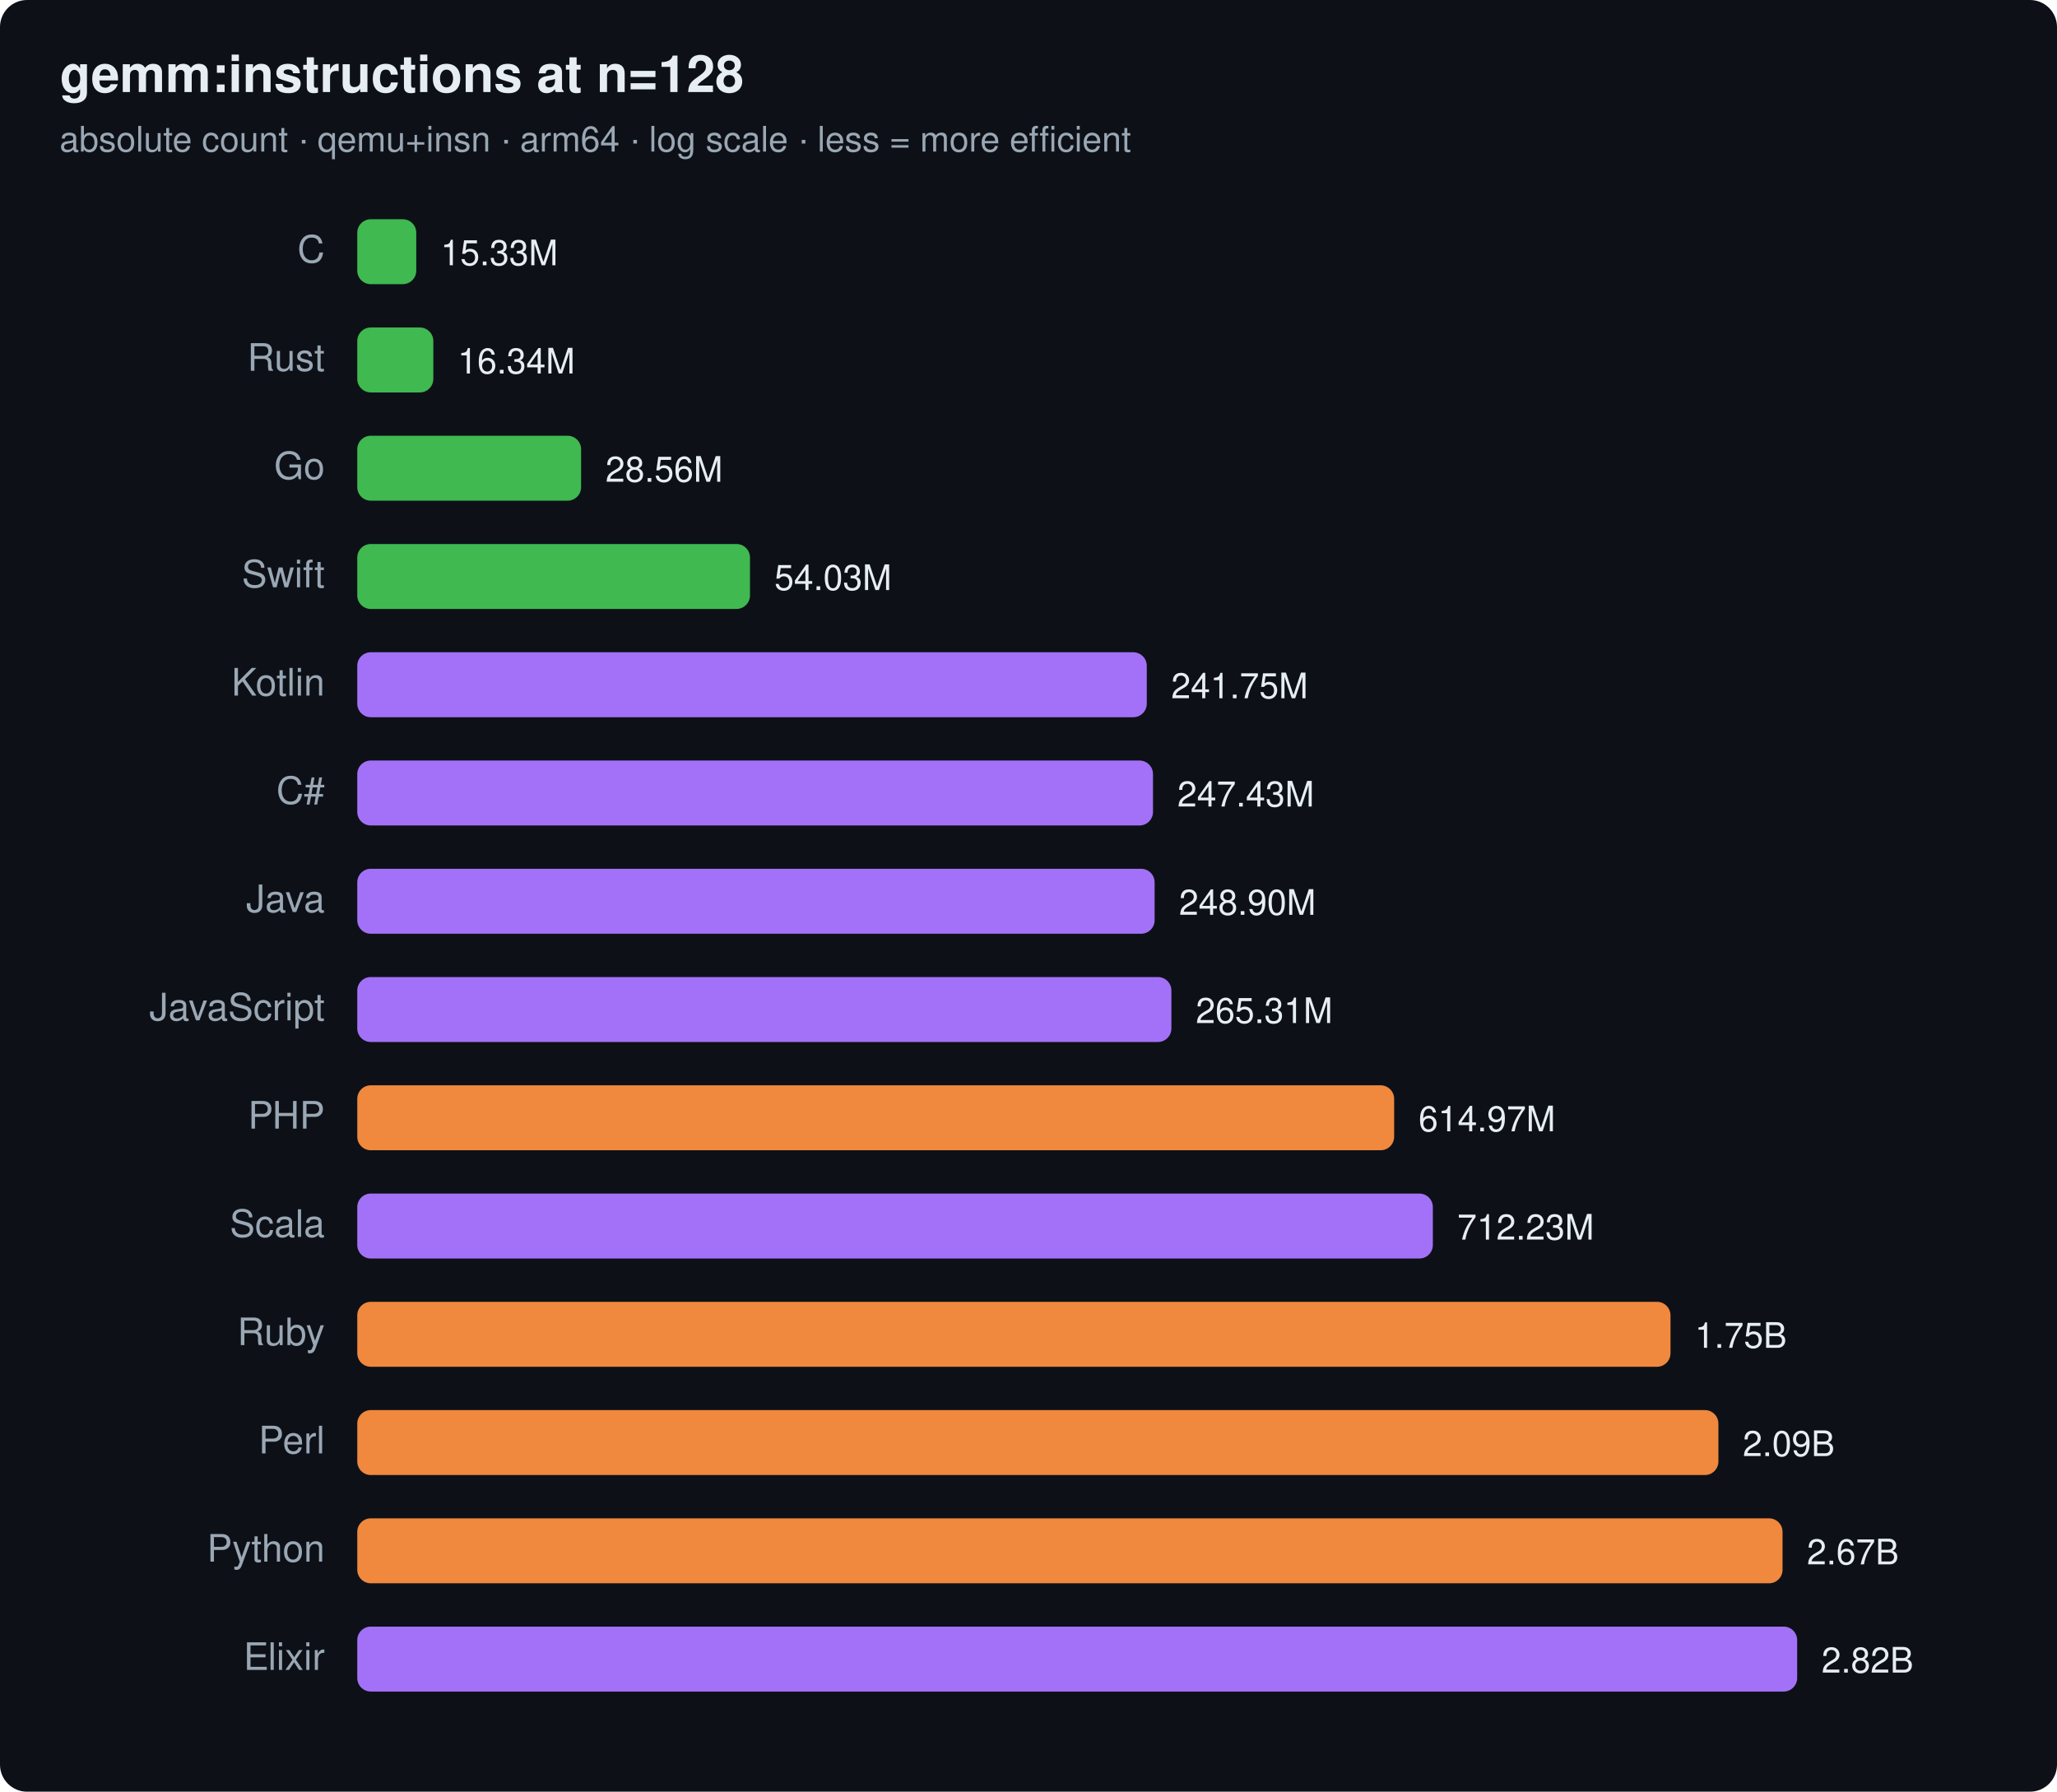
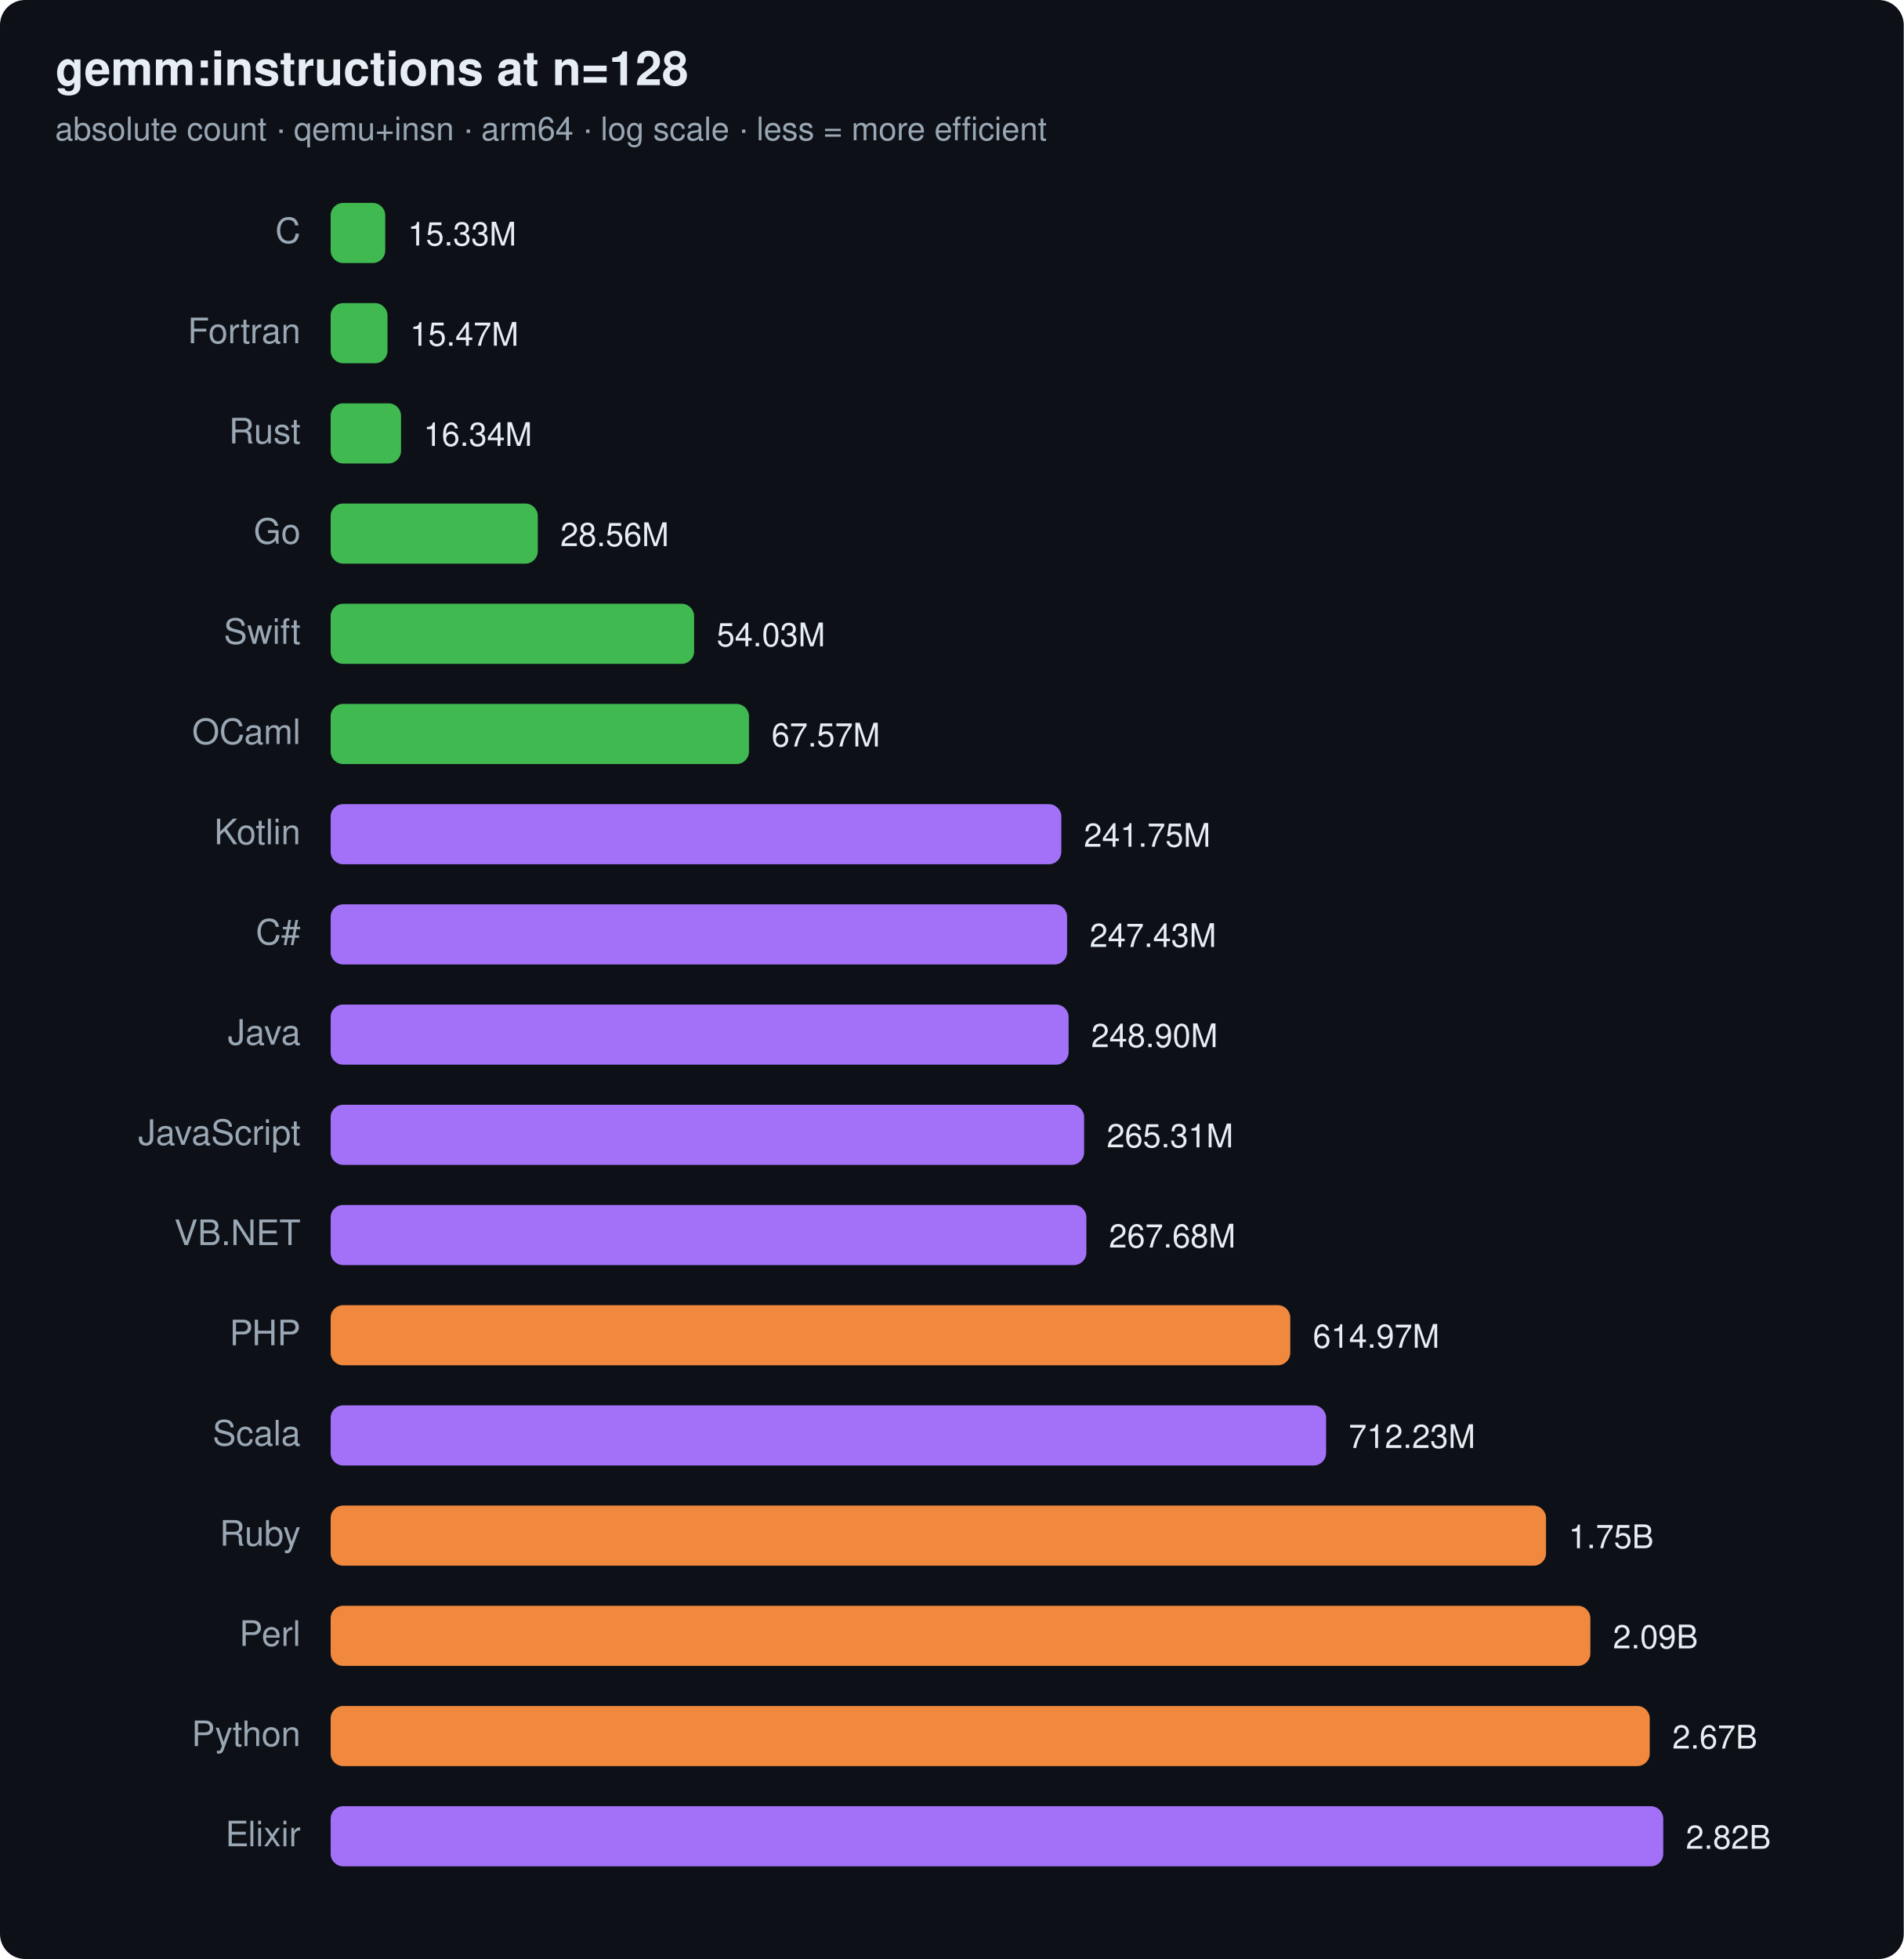
- <svg xmlns="http://www.w3.org/2000/svg" width="760" height="662" viewBox="0 0 760 662" font-family="ui-sans-serif,system-ui,Segoe UI,Helvetica,Arial">
-   <rect width="760" height="662" rx="10" fill="#0d1117" />
+ <svg xmlns="http://www.w3.org/2000/svg" width="760" height="782" viewBox="0 0 760 782" font-family="ui-sans-serif,system-ui,Segoe UI,Helvetica,Arial">
+   <rect width="760" height="782" rx="10" fill="#0d1117" />
  <text x="22" y="34" font-size="19" font-weight="700" fill="#e6edf3">gemm:instructions at n=128</text>
  <text x="22" y="56" font-size="13" fill="#9aa7b4">absolute count · qemu+insn · arm64 · log scale · less = more efficient</text>
  <text x="120" y="97" text-anchor="end" font-size="14" fill="#9aa7b4">C</text>
  <rect x="132" y="81" width="21.8" height="24" rx="5" fill="#3fb950" />
  <text x="162.8" y="98" font-size="13" fill="#e6edf3">15.33M</text>
-   <text x="120" y="137" text-anchor="end" font-size="14" fill="#9aa7b4">Rust</text>
-   <rect x="132" y="121" width="28.1" height="24" rx="5" fill="#3fb950" />
-   <text x="169.1" y="138" font-size="13" fill="#e6edf3">16.34M</text>
-   <text x="120" y="177" text-anchor="end" font-size="14" fill="#9aa7b4">Go</text>
-   <rect x="132" y="161" width="82.7" height="24" rx="5" fill="#3fb950" />
-   <text x="223.7" y="178" font-size="13" fill="#e6edf3">28.56M</text>
-   <text x="120" y="217" text-anchor="end" font-size="14" fill="#9aa7b4">Swift</text>
-   <rect x="132" y="201" width="145.1" height="24" rx="5" fill="#3fb950" />
-   <text x="286.1" y="218" font-size="13" fill="#e6edf3">54.03M</text>
-   <text x="120" y="257" text-anchor="end" font-size="14" fill="#9aa7b4">Kotlin</text>
-   <rect x="132" y="241" width="291.7" height="24" rx="5" fill="#a371f7" />
-   <text x="432.7" y="258" font-size="13" fill="#e6edf3">241.75M</text>
-   <text x="120" y="297" text-anchor="end" font-size="14" fill="#9aa7b4">C#</text>
-   <rect x="132" y="281" width="294.0" height="24" rx="5" fill="#a371f7" />
-   <text x="435.0" y="298" font-size="13" fill="#e6edf3">247.43M</text>
-   <text x="120" y="337" text-anchor="end" font-size="14" fill="#9aa7b4">Java</text>
-   <rect x="132" y="321" width="294.6" height="24" rx="5" fill="#a371f7" />
-   <text x="435.6" y="338" font-size="13" fill="#e6edf3">248.90M</text>
-   <text x="120" y="377" text-anchor="end" font-size="14" fill="#9aa7b4">JavaScript</text>
-   <rect x="132" y="361" width="300.8" height="24" rx="5" fill="#a371f7" />
-   <text x="441.8" y="378" font-size="13" fill="#e6edf3">265.31M</text>
-   <text x="120" y="417" text-anchor="end" font-size="14" fill="#9aa7b4">PHP</text>
-   <rect x="132" y="401" width="383.1" height="24" rx="5" fill="#f0883e" />
-   <text x="524.1" y="418" font-size="13" fill="#e6edf3">614.97M</text>
-   <text x="120" y="457" text-anchor="end" font-size="14" fill="#9aa7b4">Scala</text>
-   <rect x="132" y="441" width="397.4" height="24" rx="5" fill="#a371f7" />
-   <text x="538.4" y="458" font-size="13" fill="#e6edf3">712.23M</text>
-   <text x="120" y="497" text-anchor="end" font-size="14" fill="#9aa7b4">Ruby</text>
-   <rect x="132" y="481" width="485.2" height="24" rx="5" fill="#f0883e" />
-   <text x="626.2" y="498" font-size="13" fill="#e6edf3">1.75B</text>
-   <text x="120" y="537" text-anchor="end" font-size="14" fill="#9aa7b4">Perl</text>
-   <rect x="132" y="521" width="502.9" height="24" rx="5" fill="#f0883e" />
-   <text x="643.9" y="538" font-size="13" fill="#e6edf3">2.09B</text>
-   <text x="120" y="577" text-anchor="end" font-size="14" fill="#9aa7b4">Python</text>
-   <rect x="132" y="561" width="526.6" height="24" rx="5" fill="#f0883e" />
-   <text x="667.6" y="578" font-size="13" fill="#e6edf3">2.67B</text>
-   <text x="120" y="617" text-anchor="end" font-size="14" fill="#9aa7b4">Elixir</text>
-   <rect x="132" y="601" width="532.0" height="24" rx="5" fill="#a371f7" />
-   <text x="673.0" y="618" font-size="13" fill="#e6edf3">2.82B</text>
+   <text x="120" y="137" text-anchor="end" font-size="14" fill="#9aa7b4">Fortran</text>
+   <rect x="132" y="121" width="22.7" height="24" rx="5" fill="#3fb950" />
+   <text x="163.7" y="138" font-size="13" fill="#e6edf3">15.47M</text>
+   <text x="120" y="177" text-anchor="end" font-size="14" fill="#9aa7b4">Rust</text>
+   <rect x="132" y="161" width="28.1" height="24" rx="5" fill="#3fb950" />
+   <text x="169.1" y="178" font-size="13" fill="#e6edf3">16.34M</text>
+   <text x="120" y="217" text-anchor="end" font-size="14" fill="#9aa7b4">Go</text>
+   <rect x="132" y="201" width="82.7" height="24" rx="5" fill="#3fb950" />
+   <text x="223.7" y="218" font-size="13" fill="#e6edf3">28.56M</text>
+   <text x="120" y="257" text-anchor="end" font-size="14" fill="#9aa7b4">Swift</text>
+   <rect x="132" y="241" width="145.1" height="24" rx="5" fill="#3fb950" />
+   <text x="286.1" y="258" font-size="13" fill="#e6edf3">54.03M</text>
+   <text x="120" y="297" text-anchor="end" font-size="14" fill="#9aa7b4">OCaml</text>
+   <rect x="132" y="281" width="167.0" height="24" rx="5" fill="#3fb950" />
+   <text x="308.0" y="298" font-size="13" fill="#e6edf3">67.57M</text>
+   <text x="120" y="337" text-anchor="end" font-size="14" fill="#9aa7b4">Kotlin</text>
+   <rect x="132" y="321" width="291.7" height="24" rx="5" fill="#a371f7" />
+   <text x="432.7" y="338" font-size="13" fill="#e6edf3">241.75M</text>
+   <text x="120" y="377" text-anchor="end" font-size="14" fill="#9aa7b4">C#</text>
+   <rect x="132" y="361" width="294.0" height="24" rx="5" fill="#a371f7" />
+   <text x="435.0" y="378" font-size="13" fill="#e6edf3">247.43M</text>
+   <text x="120" y="417" text-anchor="end" font-size="14" fill="#9aa7b4">Java</text>
+   <rect x="132" y="401" width="294.6" height="24" rx="5" fill="#a371f7" />
+   <text x="435.6" y="418" font-size="13" fill="#e6edf3">248.90M</text>
+   <text x="120" y="457" text-anchor="end" font-size="14" fill="#9aa7b4">JavaScript</text>
+   <rect x="132" y="441" width="300.8" height="24" rx="5" fill="#a371f7" />
+   <text x="441.8" y="458" font-size="13" fill="#e6edf3">265.31M</text>
+   <text x="120" y="497" text-anchor="end" font-size="14" fill="#9aa7b4">VB.NET</text>
+   <rect x="132" y="481" width="301.7" height="24" rx="5" fill="#a371f7" />
+   <text x="442.7" y="498" font-size="13" fill="#e6edf3">267.68M</text>
+   <text x="120" y="537" text-anchor="end" font-size="14" fill="#9aa7b4">PHP</text>
+   <rect x="132" y="521" width="383.1" height="24" rx="5" fill="#f0883e" />
+   <text x="524.1" y="538" font-size="13" fill="#e6edf3">614.97M</text>
+   <text x="120" y="577" text-anchor="end" font-size="14" fill="#9aa7b4">Scala</text>
+   <rect x="132" y="561" width="397.4" height="24" rx="5" fill="#a371f7" />
+   <text x="538.4" y="578" font-size="13" fill="#e6edf3">712.23M</text>
+   <text x="120" y="617" text-anchor="end" font-size="14" fill="#9aa7b4">Ruby</text>
+   <rect x="132" y="601" width="485.2" height="24" rx="5" fill="#f0883e" />
+   <text x="626.2" y="618" font-size="13" fill="#e6edf3">1.75B</text>
+   <text x="120" y="657" text-anchor="end" font-size="14" fill="#9aa7b4">Perl</text>
+   <rect x="132" y="641" width="502.9" height="24" rx="5" fill="#f0883e" />
+   <text x="643.9" y="658" font-size="13" fill="#e6edf3">2.09B</text>
+   <text x="120" y="697" text-anchor="end" font-size="14" fill="#9aa7b4">Python</text>
+   <rect x="132" y="681" width="526.6" height="24" rx="5" fill="#f0883e" />
+   <text x="667.6" y="698" font-size="13" fill="#e6edf3">2.67B</text>
+   <text x="120" y="737" text-anchor="end" font-size="14" fill="#9aa7b4">Elixir</text>
+   <rect x="132" y="721" width="532.0" height="24" rx="5" fill="#a371f7" />
+   <text x="673.0" y="738" font-size="13" fill="#e6edf3">2.82B</text>
</svg>
